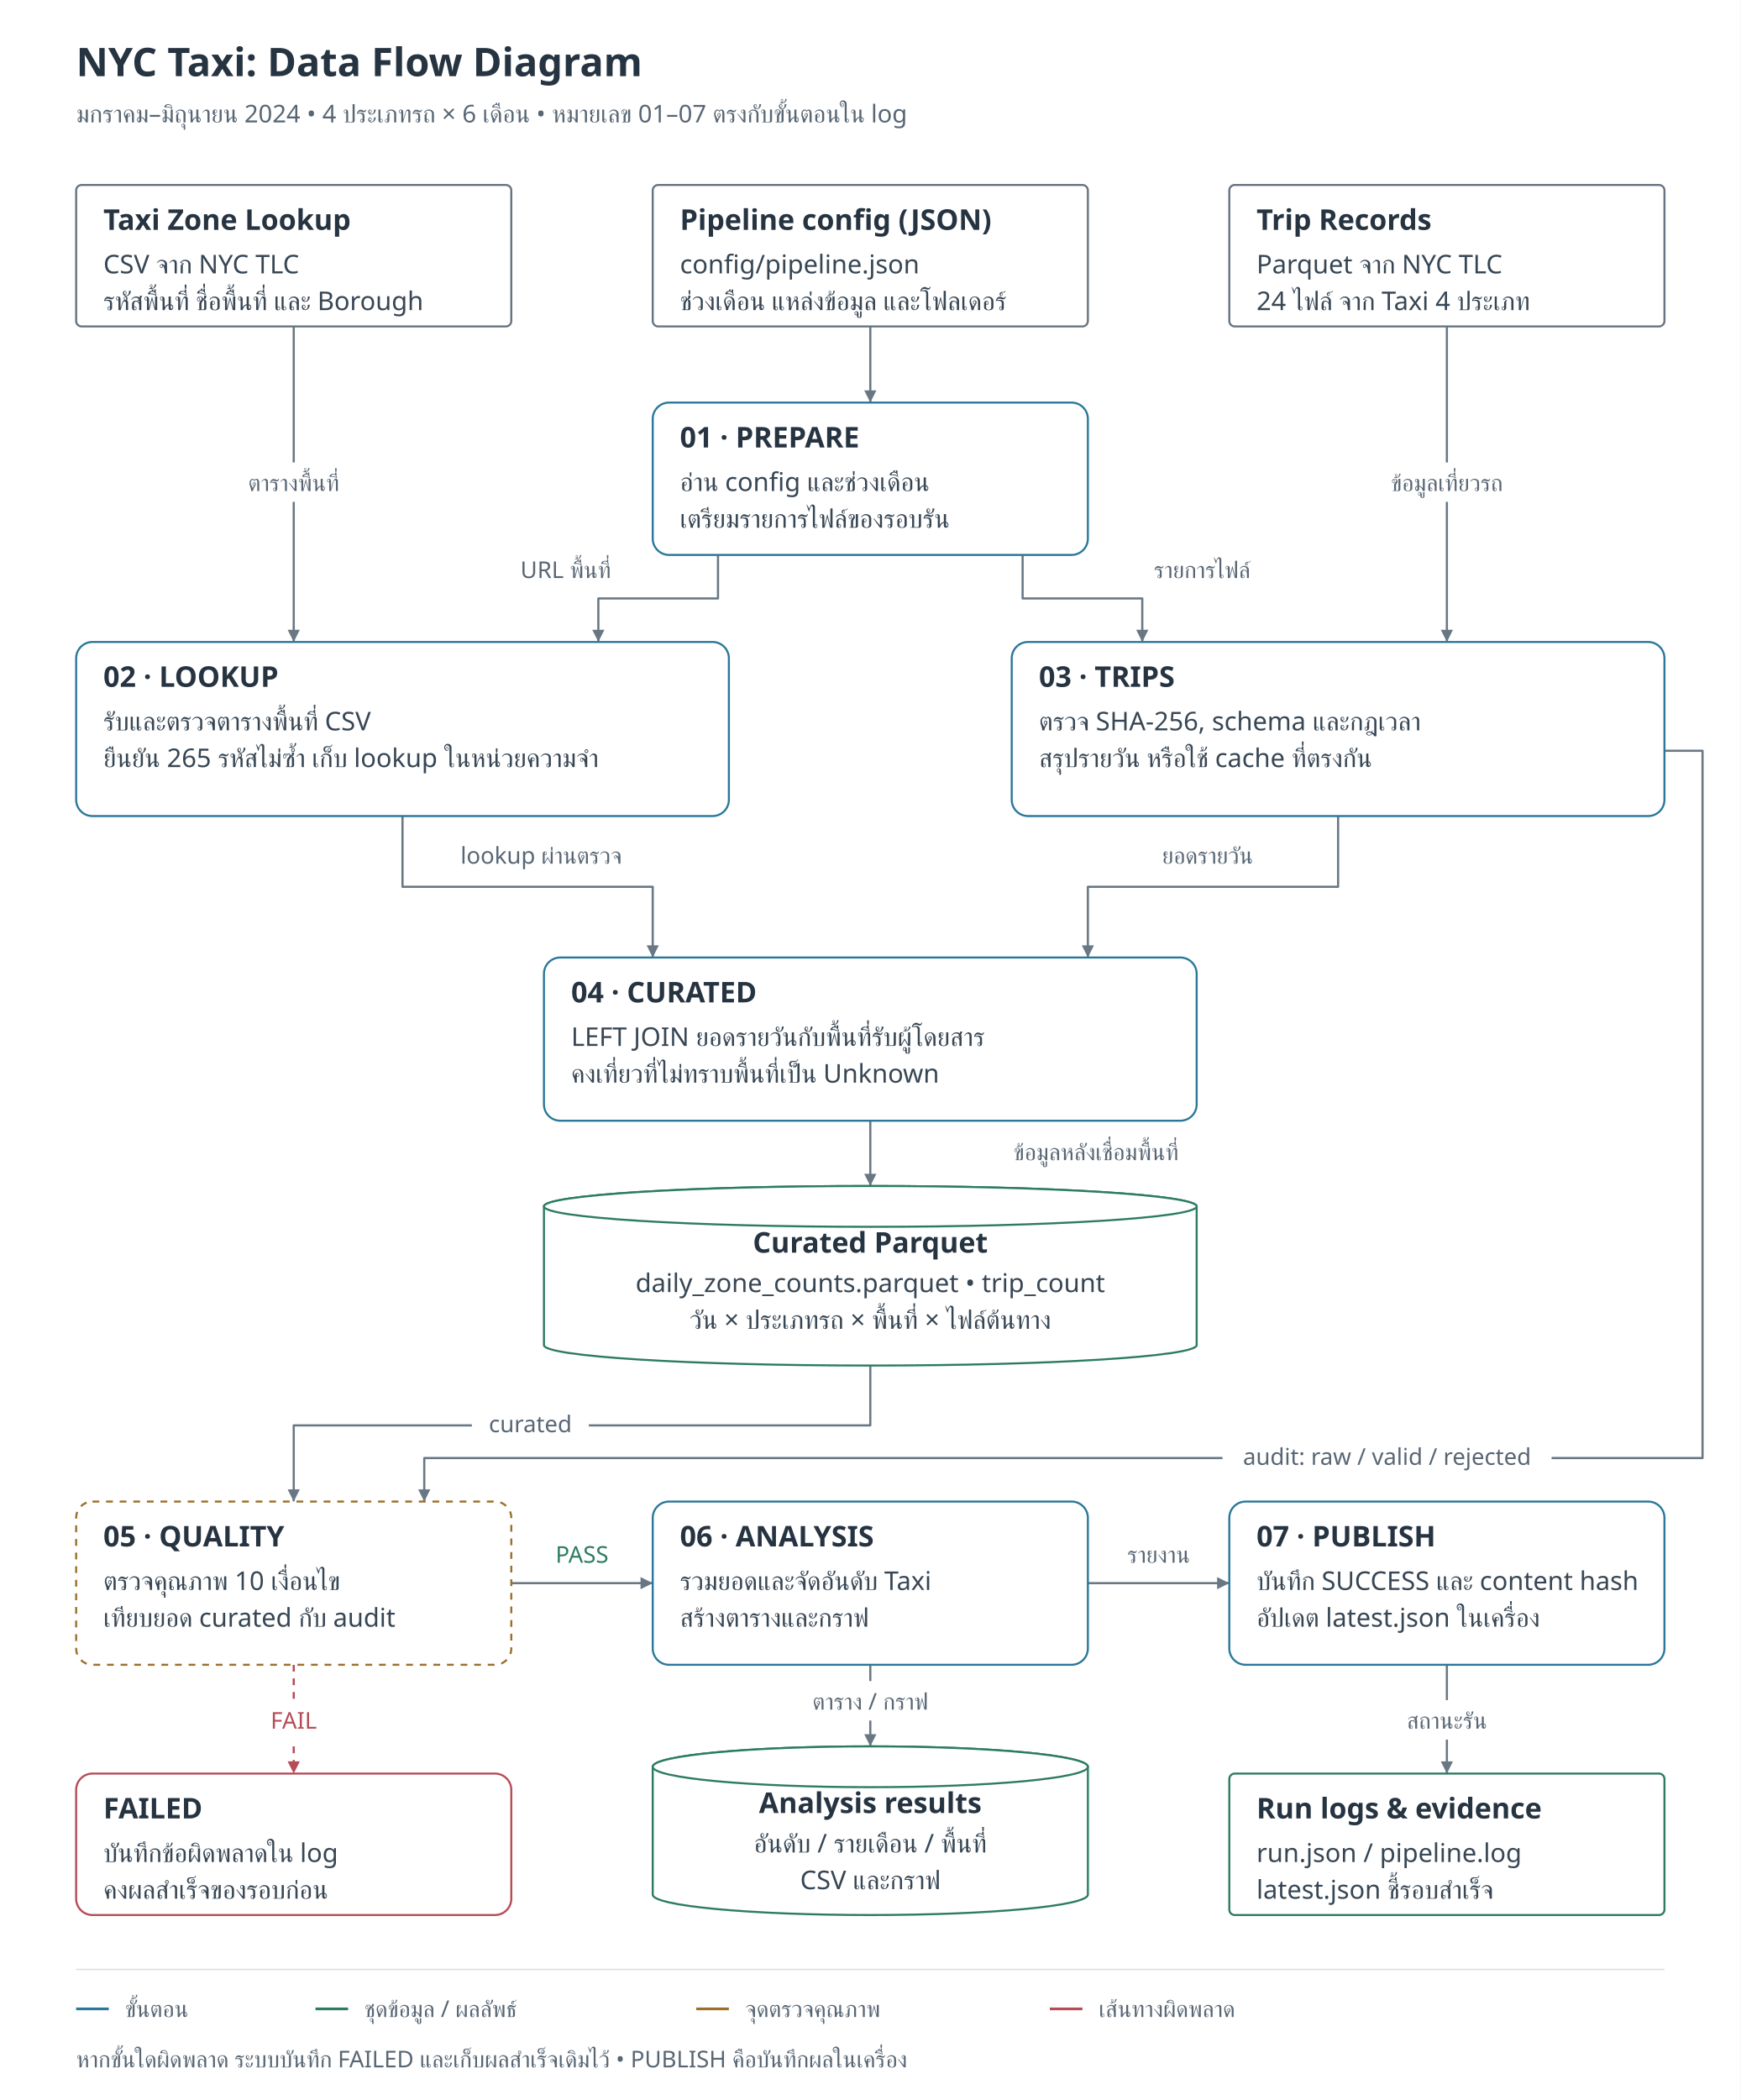
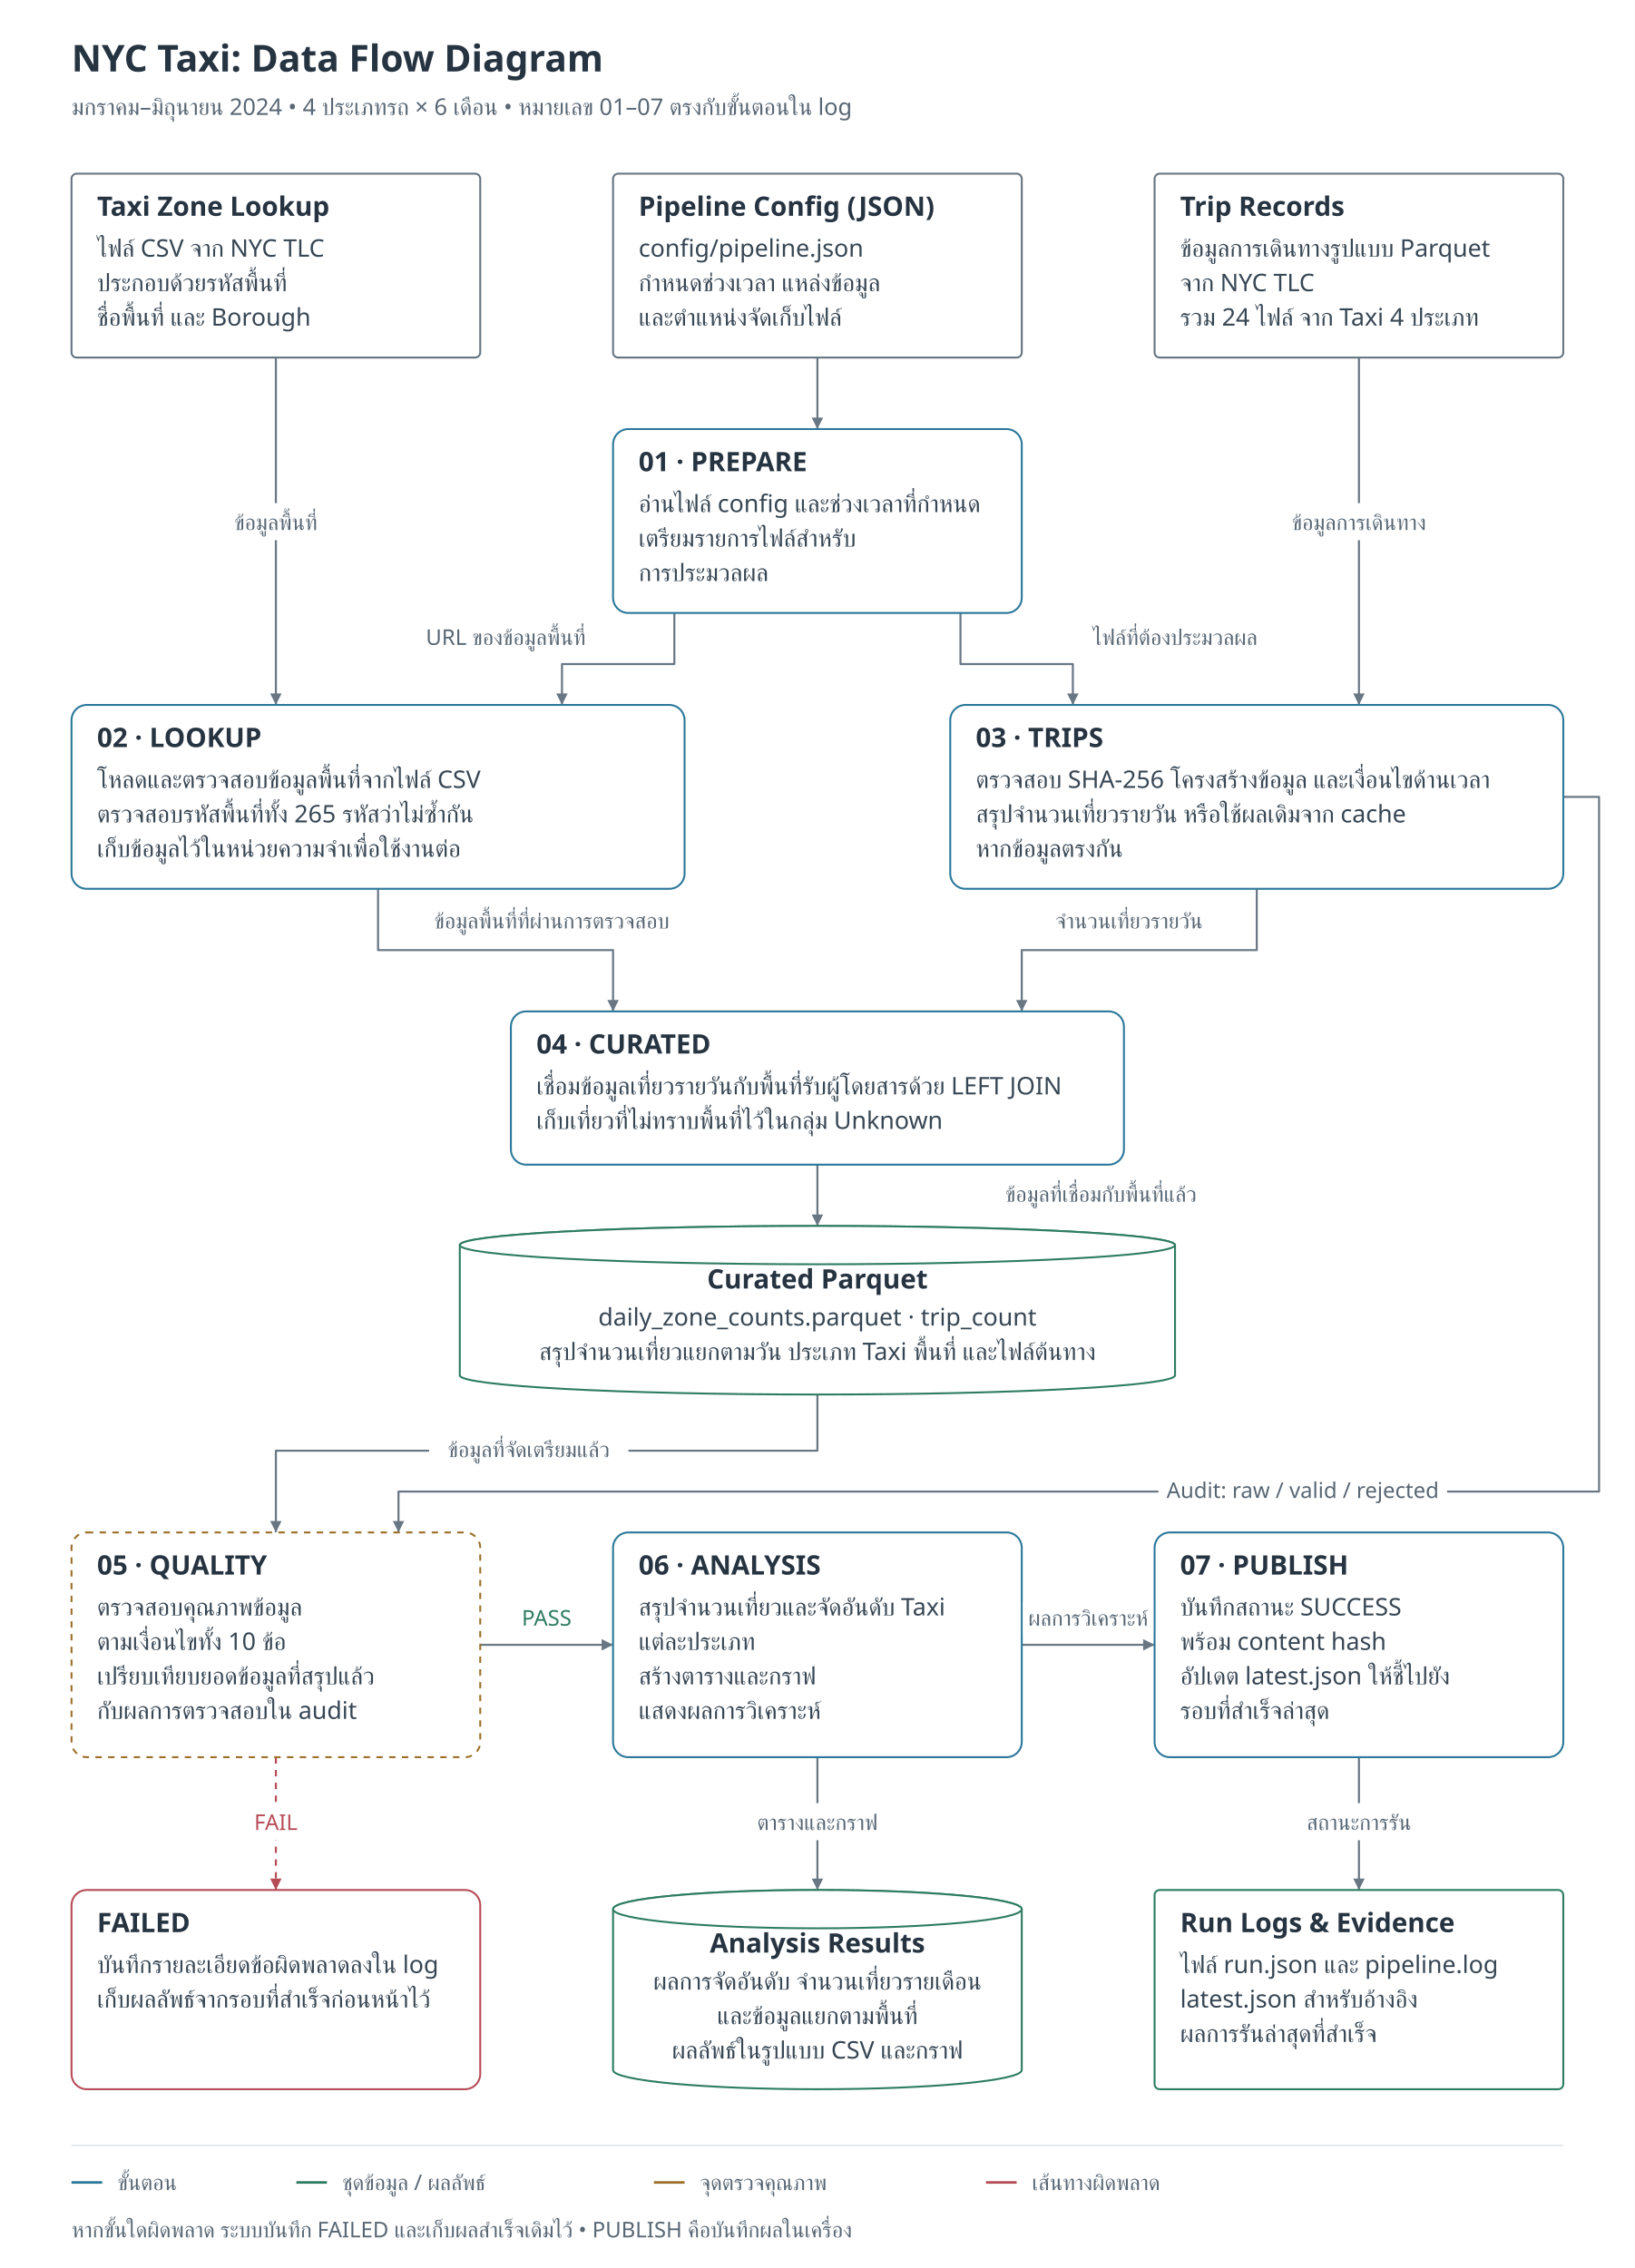
- <svg xmlns="http://www.w3.org/2000/svg" width="1280" height="1544" viewBox="0 0 1280 1544" role="img" aria-labelledby="title description">
+ <svg xmlns="http://www.w3.org/2000/svg" width="1280" height="1776" viewBox="0 0 1280 1776" role="img" aria-labelledby="title description">
  <style>text{font-family:"Leelawadee UI","Segoe UI",Tahoma,sans-serif;font-variant-numeric:tabular-nums} .edge{vector-effect:non-scaling-stroke}</style>
  <defs>
    <marker id="arrow" viewBox="0 0 10 10" refX="9" refY="5" markerWidth="7" markerHeight="7" orient="auto">
      <path d="M1 1 L9 5 L1 9 Z" fill="#697784" />
    </marker>
    <marker id="redArrow" viewBox="0 0 10 10" refX="9" refY="5" markerWidth="7" markerHeight="7" orient="auto">
      <path d="M1 1 L9 5 L1 9 Z" fill="#B64C57" />
    </marker>
  </defs>
-   <rect width="1280" height="1544" fill="#FFFFFF" />
+   <rect width="1280" height="1776" fill="#FFFFFF" />
  <text x="56" y="56" font-size="29" fill="#263341" font-weight="600" text-anchor="start">NYC Taxi: Data Flow Diagram</text>
  <text x="56" y="90" font-size="18" fill="#586674" font-weight="400" text-anchor="start">มกราคม–มิถุนายน 2024  •  4 ประเภทรถ × 6 เดือน  •  หมายเลข 01–07 ตรงกับขั้นตอนใน log</text>
-   <path class="edge" d="M640 240 V296" fill="none" stroke="#697784" stroke-width="1.6" stroke-linejoin="round" marker-end="url(#arrow)" />
-   <path class="edge" d="M216 240 V472" fill="none" stroke="#697784" stroke-width="1.6" stroke-linejoin="round" marker-end="url(#arrow)" />
-   <path class="edge" d="M1064 240 V472" fill="none" stroke="#697784" stroke-width="1.6" stroke-linejoin="round" marker-end="url(#arrow)" />
-   <path class="edge" d="M528 408 V440 H440 V472" fill="none" stroke="#697784" stroke-width="1.6" stroke-linejoin="round" marker-end="url(#arrow)" />
-   <path class="edge" d="M752 408 V440 H840 V472" fill="none" stroke="#697784" stroke-width="1.6" stroke-linejoin="round" marker-end="url(#arrow)" />
-   <path class="edge" d="M296 600 V652 H480 V704" fill="none" stroke="#697784" stroke-width="1.6" stroke-linejoin="round" marker-end="url(#arrow)" />
-   <path class="edge" d="M984 600 V652 H800 V704" fill="none" stroke="#697784" stroke-width="1.6" stroke-linejoin="round" marker-end="url(#arrow)" />
-   <path class="edge" d="M640 824 V872" fill="none" stroke="#697784" stroke-width="1.6" stroke-linejoin="round" marker-end="url(#arrow)" />
-   <path class="edge" d="M640 1004 V1048 H216 V1104" fill="none" stroke="#697784" stroke-width="1.6" stroke-linejoin="round" marker-end="url(#arrow)" />
-   <path class="edge" d="M1224 552 H1252 V1072 H312 V1104" fill="none" stroke="#697784" stroke-width="1.6" stroke-linejoin="round" marker-end="url(#arrow)" />
-   <path class="edge" d="M376 1164 H480" fill="none" stroke="#697784" stroke-width="1.6" stroke-linejoin="round" marker-end="url(#arrow)" />
-   <path class="edge" d="M800 1164 H904" fill="none" stroke="#697784" stroke-width="1.6" stroke-linejoin="round" marker-end="url(#arrow)" />
-   <path class="edge" d="M216 1224 V1304" fill="none" stroke="#B64C57" stroke-width="1.6" stroke-linejoin="round" marker-end="url(#redArrow)" stroke-dasharray="5 5" />
-   <path class="edge" d="M640 1224 V1284" fill="none" stroke="#697784" stroke-width="1.6" stroke-linejoin="round" marker-end="url(#arrow)" />
-   <path class="edge" d="M1064 1224 V1304" fill="none" stroke="#697784" stroke-width="1.6" stroke-linejoin="round" marker-end="url(#arrow)" />
-   <g id="zoneSource" data-node="true" data-bounds="56,136,320,104">
-     <rect x="56" y="136" width="320" height="104" rx="4" fill="#FFFFFF" stroke="#667481" stroke-width="1.5" />
+   <path class="edge" d="M640 280 V336" fill="none" stroke="#697784" stroke-width="1.6" stroke-linejoin="round" marker-end="url(#arrow)" />
+   <path class="edge" d="M216 280 V552" fill="none" stroke="#697784" stroke-width="1.6" stroke-linejoin="round" marker-end="url(#arrow)" />
+   <path class="edge" d="M1064 280 V552" fill="none" stroke="#697784" stroke-width="1.6" stroke-linejoin="round" marker-end="url(#arrow)" />
+   <path class="edge" d="M528 480 V520 H440 V552" fill="none" stroke="#697784" stroke-width="1.6" stroke-linejoin="round" marker-end="url(#arrow)" />
+   <path class="edge" d="M752 480 V520 H840 V552" fill="none" stroke="#697784" stroke-width="1.6" stroke-linejoin="round" marker-end="url(#arrow)" />
+   <path class="edge" d="M296 696 V744 H480 V792" fill="none" stroke="#697784" stroke-width="1.6" stroke-linejoin="round" marker-end="url(#arrow)" />
+   <path class="edge" d="M984 696 V744 H800 V792" fill="none" stroke="#697784" stroke-width="1.6" stroke-linejoin="round" marker-end="url(#arrow)" />
+   <path class="edge" d="M640 912 V960" fill="none" stroke="#697784" stroke-width="1.6" stroke-linejoin="round" marker-end="url(#arrow)" />
+   <path class="edge" d="M640 1092 V1136 H216 V1200" fill="none" stroke="#697784" stroke-width="1.6" stroke-linejoin="round" marker-end="url(#arrow)" />
+   <path class="edge" d="M1224 624 H1252 V1168 H312 V1200" fill="none" stroke="#697784" stroke-width="1.6" stroke-linejoin="round" marker-end="url(#arrow)" />
+   <path class="edge" d="M376 1288 H480" fill="none" stroke="#697784" stroke-width="1.6" stroke-linejoin="round" marker-end="url(#arrow)" />
+   <path class="edge" d="M800 1288 H904" fill="none" stroke="#697784" stroke-width="1.6" stroke-linejoin="round" marker-end="url(#arrow)" />
+   <path class="edge" d="M216 1376 V1480" fill="none" stroke="#B64C57" stroke-width="1.6" stroke-linejoin="round" marker-end="url(#redArrow)" stroke-dasharray="5 5" />
+   <path class="edge" d="M640 1376 V1480" fill="none" stroke="#697784" stroke-width="1.6" stroke-linejoin="round" marker-end="url(#arrow)" />
+   <path class="edge" d="M1064 1376 V1480" fill="none" stroke="#697784" stroke-width="1.6" stroke-linejoin="round" marker-end="url(#arrow)" />
+   <g id="zoneSource" data-node="true" data-bounds="56,136,320,144">
+     <rect x="56" y="136" width="320" height="144" rx="4" fill="#FFFFFF" stroke="#667481" stroke-width="1.5" />
    <text x="76" y="169" font-size="21" fill="#263341" font-weight="600" text-anchor="start">Taxi Zone Lookup</text>
-     <text x="76" y="201" font-size="19" fill="#374654" font-weight="400" text-anchor="start">CSV จาก NYC TLC</text>
-     <text x="76" y="228" font-size="19" fill="#374654" font-weight="400" text-anchor="start">รหัสพื้นที่ ชื่อพื้นที่ และ Borough</text>
+     <text x="76" y="201" font-size="19" fill="#374654" font-weight="400" text-anchor="start">ไฟล์ CSV จาก NYC TLC</text>
+     <text x="76" y="228" font-size="19" fill="#374654" font-weight="400" text-anchor="start">ประกอบด้วยรหัสพื้นที่</text>
+     <text x="76" y="255" font-size="19" fill="#374654" font-weight="400" text-anchor="start">ชื่อพื้นที่ และ Borough</text>
  </g>
-   <g id="configSource" data-node="true" data-bounds="480,136,320,104">
-     <rect x="480" y="136" width="320" height="104" rx="4" fill="#FFFFFF" stroke="#667481" stroke-width="1.5" />
-     <text x="500" y="169" font-size="21" fill="#263341" font-weight="600" text-anchor="start">Pipeline config (JSON)</text>
+   <g id="configSource" data-node="true" data-bounds="480,136,320,144">
+     <rect x="480" y="136" width="320" height="144" rx="4" fill="#FFFFFF" stroke="#667481" stroke-width="1.5" />
+     <text x="500" y="169" font-size="21" fill="#263341" font-weight="600" text-anchor="start">Pipeline Config (JSON)</text>
    <text x="500" y="201" font-size="19" fill="#374654" font-weight="400" text-anchor="start">config/pipeline.json</text>
-     <text x="500" y="228" font-size="19" fill="#374654" font-weight="400" text-anchor="start">ช่วงเดือน แหล่งข้อมูล และโฟลเดอร์</text>
+     <text x="500" y="228" font-size="19" fill="#374654" font-weight="400" text-anchor="start">กำหนดช่วงเวลา แหล่งข้อมูล</text>
+     <text x="500" y="255" font-size="19" fill="#374654" font-weight="400" text-anchor="start">และตำแหน่งจัดเก็บไฟล์</text>
  </g>
-   <g id="tripSource" data-node="true" data-bounds="904,136,320,104">
-     <rect x="904" y="136" width="320" height="104" rx="4" fill="#FFFFFF" stroke="#667481" stroke-width="1.5" />
+   <g id="tripSource" data-node="true" data-bounds="904,136,320,144">
+     <rect x="904" y="136" width="320" height="144" rx="4" fill="#FFFFFF" stroke="#667481" stroke-width="1.5" />
    <text x="924" y="169" font-size="21" fill="#263341" font-weight="600" text-anchor="start">Trip Records</text>
-     <text x="924" y="201" font-size="19" fill="#374654" font-weight="400" text-anchor="start">Parquet จาก NYC TLC</text>
-     <text x="924" y="228" font-size="19" fill="#374654" font-weight="400" text-anchor="start">24 ไฟล์ จาก Taxi 4 ประเภท</text>
+     <text x="924" y="201" font-size="19" fill="#374654" font-weight="400" text-anchor="start">ข้อมูลการเดินทางรูปแบบ Parquet</text>
+     <text x="924" y="228" font-size="19" fill="#374654" font-weight="400" text-anchor="start">จาก NYC TLC</text>
+     <text x="924" y="255" font-size="19" fill="#374654" font-weight="400" text-anchor="start">รวม 24 ไฟล์ จาก Taxi 4 ประเภท</text>
  </g>
-   <g id="prepare" data-node="true" data-bounds="480,296,320,112">
-     <rect x="480" y="296" width="320" height="112" rx="12" fill="#FFFFFF" stroke="#2B789A" stroke-width="1.5" />
-     <text x="500" y="329" font-size="21" fill="#263341" font-weight="600" text-anchor="start">01 · PREPARE</text>
-     <text x="500" y="361" font-size="19" fill="#374654" font-weight="400" text-anchor="start">อ่าน config และช่วงเดือน</text>
-     <text x="500" y="388" font-size="19" fill="#374654" font-weight="400" text-anchor="start">เตรียมรายการไฟล์ของรอบรัน</text>
+   <g id="prepare" data-node="true" data-bounds="480,336,320,144">
+     <rect x="480" y="336" width="320" height="144" rx="12" fill="#FFFFFF" stroke="#2B789A" stroke-width="1.5" />
+     <text x="500" y="369" font-size="21" fill="#263341" font-weight="600" text-anchor="start">01 · PREPARE</text>
+     <text x="500" y="401" font-size="19" fill="#374654" font-weight="400" text-anchor="start">อ่านไฟล์ config และช่วงเวลาที่กำหนด</text>
+     <text x="500" y="428" font-size="19" fill="#374654" font-weight="400" text-anchor="start">เตรียมรายการไฟล์สำหรับ</text>
+     <text x="500" y="455" font-size="19" fill="#374654" font-weight="400" text-anchor="start">การประมวลผล</text>
  </g>
-   <g id="lookup" data-node="true" data-bounds="56,472,480,128">
-     <rect x="56" y="472" width="480" height="128" rx="12" fill="#FFFFFF" stroke="#2B789A" stroke-width="1.5" />
-     <text x="76" y="505" font-size="21" fill="#263341" font-weight="600" text-anchor="start">02 · LOOKUP</text>
-     <text x="76" y="537" font-size="19" fill="#374654" font-weight="400" text-anchor="start">รับและตรวจตารางพื้นที่ CSV</text>
-     <text x="76" y="564" font-size="19" fill="#374654" font-weight="400" text-anchor="start">ยืนยัน 265 รหัสไม่ซ้ำ เก็บ lookup ในหน่วยความจำ</text>
+   <g id="lookup" data-node="true" data-bounds="56,552,480,144">
+     <rect x="56" y="552" width="480" height="144" rx="12" fill="#FFFFFF" stroke="#2B789A" stroke-width="1.5" />
+     <text x="76" y="585" font-size="21" fill="#263341" font-weight="600" text-anchor="start">02 · LOOKUP</text>
+     <text x="76" y="617" font-size="19" fill="#374654" font-weight="400" text-anchor="start">โหลดและตรวจสอบข้อมูลพื้นที่จากไฟล์ CSV</text>
+     <text x="76" y="644" font-size="19" fill="#374654" font-weight="400" text-anchor="start">ตรวจสอบรหัสพื้นที่ทั้ง 265 รหัสว่าไม่ซ้ำกัน</text>
+     <text x="76" y="671" font-size="19" fill="#374654" font-weight="400" text-anchor="start">เก็บข้อมูลไว้ในหน่วยความจำเพื่อใช้งานต่อ</text>
  </g>
-   <g id="trips" data-node="true" data-bounds="744,472,480,128">
-     <rect x="744" y="472" width="480" height="128" rx="12" fill="#FFFFFF" stroke="#2B789A" stroke-width="1.5" />
-     <text x="764" y="505" font-size="21" fill="#263341" font-weight="600" text-anchor="start">03 · TRIPS</text>
-     <text x="764" y="537" font-size="19" fill="#374654" font-weight="400" text-anchor="start">ตรวจ SHA-256, schema และกฎเวลา</text>
-     <text x="764" y="564" font-size="19" fill="#374654" font-weight="400" text-anchor="start">สรุปรายวัน หรือใช้ cache ที่ตรงกัน</text>
+   <g id="trips" data-node="true" data-bounds="744,552,480,144">
+     <rect x="744" y="552" width="480" height="144" rx="12" fill="#FFFFFF" stroke="#2B789A" stroke-width="1.5" />
+     <text x="764" y="585" font-size="21" fill="#263341" font-weight="600" text-anchor="start">03 · TRIPS</text>
+     <text x="764" y="617" font-size="19" fill="#374654" font-weight="400" text-anchor="start">ตรวจสอบ SHA-256 โครงสร้างข้อมูล และเงื่อนไขด้านเวลา</text>
+     <text x="764" y="644" font-size="19" fill="#374654" font-weight="400" text-anchor="start">สรุปจำนวนเที่ยวรายวัน หรือใช้ผลเดิมจาก cache</text>
+     <text x="764" y="671" font-size="19" fill="#374654" font-weight="400" text-anchor="start">หากข้อมูลตรงกัน</text>
  </g>
-   <g id="curate" data-node="true" data-bounds="400,704,480,120">
-     <rect x="400" y="704" width="480" height="120" rx="12" fill="#FFFFFF" stroke="#2B789A" stroke-width="1.5" />
-     <text x="420" y="737" font-size="21" fill="#263341" font-weight="600" text-anchor="start">04 · CURATED</text>
-     <text x="420" y="769" font-size="19" fill="#374654" font-weight="400" text-anchor="start">LEFT JOIN ยอดรายวันกับพื้นที่รับผู้โดยสาร</text>
-     <text x="420" y="796" font-size="19" fill="#374654" font-weight="400" text-anchor="start">คงเที่ยวที่ไม่ทราบพื้นที่เป็น Unknown</text>
+   <g id="curate" data-node="true" data-bounds="400,792,480,120">
+     <rect x="400" y="792" width="480" height="120" rx="12" fill="#FFFFFF" stroke="#2B789A" stroke-width="1.5" />
+     <text x="420" y="825" font-size="21" fill="#263341" font-weight="600" text-anchor="start">04 · CURATED</text>
+     <text x="420" y="857" font-size="19" fill="#374654" font-weight="400" text-anchor="start">เชื่อมข้อมูลเที่ยวรายวันกับพื้นที่รับผู้โดยสารด้วย LEFT JOIN</text>
+     <text x="420" y="884" font-size="19" fill="#374654" font-weight="400" text-anchor="start">เก็บเที่ยวที่ไม่ทราบพื้นที่ไว้ในกลุ่ม Unknown</text>
  </g>
-   <g id="curatedStore" data-node="true" data-bounds="400,872,480,132">
-     <path d="M400 887 A240.0 15 0 0 1 880 887 V989 A240.0 15 0 0 1 400 989 Z" fill="#FFFFFF" stroke="#2D7C62" stroke-width="1.5" />
-     <ellipse cx="640.0" cy="887" rx="240.0" ry="15" fill="#FFFFFF" stroke="#2D7C62" stroke-width="1.5" />
-     <text x="640.0" y="921" font-size="21" fill="#263341" font-weight="600" text-anchor="middle">Curated Parquet</text>
-     <text x="640.0" y="950" font-size="19" fill="#374654" font-weight="400" text-anchor="middle">daily_zone_counts.parquet  •  trip_count</text>
-     <text x="640.0" y="977" font-size="19" fill="#374654" font-weight="400" text-anchor="middle">วัน × ประเภทรถ × พื้นที่ × ไฟล์ต้นทาง</text>
+   <g id="curatedStore" data-node="true" data-bounds="360,960,560,132">
+     <path d="M360 975 A280.0 15 0 0 1 920 975 V1077 A280.0 15 0 0 1 360 1077 Z" fill="#FFFFFF" stroke="#2D7C62" stroke-width="1.5" />
+     <ellipse cx="640.0" cy="975" rx="280.0" ry="15" fill="#FFFFFF" stroke="#2D7C62" stroke-width="1.5" />
+     <text x="640.0" y="1009" font-size="21" fill="#263341" font-weight="600" text-anchor="middle">Curated Parquet</text>
+     <text x="640.0" y="1038" font-size="19" fill="#374654" font-weight="400" text-anchor="middle">daily_zone_counts.parquet · trip_count</text>
+     <text x="640.0" y="1065" font-size="19" fill="#374654" font-weight="400" text-anchor="middle">สรุปจำนวนเที่ยวแยกตามวัน ประเภท Taxi พื้นที่ และไฟล์ต้นทาง</text>
  </g>
-   <g id="quality" data-node="true" data-bounds="56,1104,320,120">
-     <rect x="56" y="1104" width="320" height="120" rx="12" fill="#FFFFFF" stroke="#9C702B" stroke-width="1.5" stroke-dasharray="5 5" />
-     <text x="76" y="1137" font-size="21" fill="#263341" font-weight="600" text-anchor="start">05 · QUALITY</text>
-     <text x="76" y="1169" font-size="19" fill="#374654" font-weight="400" text-anchor="start">ตรวจคุณภาพ 10 เงื่อนไข</text>
-     <text x="76" y="1196" font-size="19" fill="#374654" font-weight="400" text-anchor="start">เทียบยอด curated กับ audit</text>
+   <g id="quality" data-node="true" data-bounds="56,1200,320,176">
+     <rect x="56" y="1200" width="320" height="176" rx="12" fill="#FFFFFF" stroke="#9C702B" stroke-width="1.5" stroke-dasharray="5 5" />
+     <text x="76" y="1233" font-size="21" fill="#263341" font-weight="600" text-anchor="start">05 · QUALITY</text>
+     <text x="76" y="1265" font-size="19" fill="#374654" font-weight="400" text-anchor="start">ตรวจสอบคุณภาพข้อมูล</text>
+     <text x="76" y="1292" font-size="19" fill="#374654" font-weight="400" text-anchor="start">ตามเงื่อนไขทั้ง 10 ข้อ</text>
+     <text x="76" y="1319" font-size="19" fill="#374654" font-weight="400" text-anchor="start">เปรียบเทียบยอดข้อมูลที่สรุปแล้ว</text>
+     <text x="76" y="1346" font-size="19" fill="#374654" font-weight="400" text-anchor="start">กับผลการตรวจสอบใน audit</text>
  </g>
-   <g id="analysis" data-node="true" data-bounds="480,1104,320,120">
-     <rect x="480" y="1104" width="320" height="120" rx="12" fill="#FFFFFF" stroke="#2B789A" stroke-width="1.5" />
-     <text x="500" y="1137" font-size="21" fill="#263341" font-weight="600" text-anchor="start">06 · ANALYSIS</text>
-     <text x="500" y="1169" font-size="19" fill="#374654" font-weight="400" text-anchor="start">รวมยอดและจัดอันดับ Taxi</text>
-     <text x="500" y="1196" font-size="19" fill="#374654" font-weight="400" text-anchor="start">สร้างตารางและกราฟ</text>
+   <g id="analysis" data-node="true" data-bounds="480,1200,320,176">
+     <rect x="480" y="1200" width="320" height="176" rx="12" fill="#FFFFFF" stroke="#2B789A" stroke-width="1.5" />
+     <text x="500" y="1233" font-size="21" fill="#263341" font-weight="600" text-anchor="start">06 · ANALYSIS</text>
+     <text x="500" y="1265" font-size="19" fill="#374654" font-weight="400" text-anchor="start">สรุปจำนวนเที่ยวและจัดอันดับ Taxi</text>
+     <text x="500" y="1292" font-size="19" fill="#374654" font-weight="400" text-anchor="start">แต่ละประเภท</text>
+     <text x="500" y="1319" font-size="19" fill="#374654" font-weight="400" text-anchor="start">สร้างตารางและกราฟ</text>
+     <text x="500" y="1346" font-size="19" fill="#374654" font-weight="400" text-anchor="start">แสดงผลการวิเคราะห์</text>
  </g>
-   <g id="publish" data-node="true" data-bounds="904,1104,320,120">
-     <rect x="904" y="1104" width="320" height="120" rx="12" fill="#FFFFFF" stroke="#2B789A" stroke-width="1.5" />
-     <text x="924" y="1137" font-size="21" fill="#263341" font-weight="600" text-anchor="start">07 · PUBLISH</text>
-     <text x="924" y="1169" font-size="19" fill="#374654" font-weight="400" text-anchor="start">บันทึก SUCCESS และ content hash</text>
-     <text x="924" y="1196" font-size="19" fill="#374654" font-weight="400" text-anchor="start">อัปเดต latest.json ในเครื่อง</text>
+   <g id="publish" data-node="true" data-bounds="904,1200,320,176">
+     <rect x="904" y="1200" width="320" height="176" rx="12" fill="#FFFFFF" stroke="#2B789A" stroke-width="1.5" />
+     <text x="924" y="1233" font-size="21" fill="#263341" font-weight="600" text-anchor="start">07 · PUBLISH</text>
+     <text x="924" y="1265" font-size="19" fill="#374654" font-weight="400" text-anchor="start">บันทึกสถานะ SUCCESS</text>
+     <text x="924" y="1292" font-size="19" fill="#374654" font-weight="400" text-anchor="start">พร้อม content hash</text>
+     <text x="924" y="1319" font-size="19" fill="#374654" font-weight="400" text-anchor="start">อัปเดต latest.json ให้ชี้ไปยัง</text>
+     <text x="924" y="1346" font-size="19" fill="#374654" font-weight="400" text-anchor="start">รอบที่สำเร็จล่าสุด</text>
  </g>
-   <g id="failed" data-node="true" data-bounds="56,1304,320,104">
-     <rect x="56" y="1304" width="320" height="104" rx="12" fill="#FFFFFF" stroke="#B64C57" stroke-width="1.5" />
-     <text x="76" y="1337" font-size="21" fill="#263341" font-weight="600" text-anchor="start">FAILED</text>
-     <text x="76" y="1369" font-size="19" fill="#374654" font-weight="400" text-anchor="start">บันทึกข้อผิดพลาดใน log</text>
-     <text x="76" y="1396" font-size="19" fill="#374654" font-weight="400" text-anchor="start">คงผลสำเร็จของรอบก่อน</text>
+   <g id="failed" data-node="true" data-bounds="56,1480,320,156">
+     <rect x="56" y="1480" width="320" height="156" rx="12" fill="#FFFFFF" stroke="#B64C57" stroke-width="1.5" />
+     <text x="76" y="1513" font-size="21" fill="#263341" font-weight="600" text-anchor="start">FAILED</text>
+     <text x="76" y="1545" font-size="19" fill="#374654" font-weight="400" text-anchor="start">บันทึกรายละเอียดข้อผิดพลาดลงใน log</text>
+     <text x="76" y="1572" font-size="19" fill="#374654" font-weight="400" text-anchor="start">เก็บผลลัพธ์จากรอบที่สำเร็จก่อนหน้าไว้</text>
  </g>
-   <g id="analysisStore" data-node="true" data-bounds="480,1284,320,124">
-     <path d="M480 1299 A160.0 15 0 0 1 800 1299 V1393 A160.0 15 0 0 1 480 1393 Z" fill="#FFFFFF" stroke="#2D7C62" stroke-width="1.5" />
-     <ellipse cx="640.0" cy="1299" rx="160.0" ry="15" fill="#FFFFFF" stroke="#2D7C62" stroke-width="1.5" />
-     <text x="640.0" y="1333" font-size="21" fill="#263341" font-weight="600" text-anchor="middle">Analysis results</text>
-     <text x="640.0" y="1362" font-size="19" fill="#374654" font-weight="400" text-anchor="middle">อันดับ / รายเดือน / พื้นที่</text>
-     <text x="640.0" y="1389" font-size="19" fill="#374654" font-weight="400" text-anchor="middle">CSV และกราฟ</text>
+   <g id="analysisStore" data-node="true" data-bounds="480,1480,320,156">
+     <path d="M480 1495 A160.0 15 0 0 1 800 1495 V1621 A160.0 15 0 0 1 480 1621 Z" fill="#FFFFFF" stroke="#2D7C62" stroke-width="1.5" />
+     <ellipse cx="640.0" cy="1495" rx="160.0" ry="15" fill="#FFFFFF" stroke="#2D7C62" stroke-width="1.5" />
+     <text x="640.0" y="1529" font-size="21" fill="#263341" font-weight="600" text-anchor="middle">Analysis Results</text>
+     <text x="640.0" y="1558" font-size="19" fill="#374654" font-weight="400" text-anchor="middle">ผลการจัดอันดับ จำนวนเที่ยวรายเดือน</text>
+     <text x="640.0" y="1585" font-size="19" fill="#374654" font-weight="400" text-anchor="middle">และข้อมูลแยกตามพื้นที่</text>
+     <text x="640.0" y="1612" font-size="19" fill="#374654" font-weight="400" text-anchor="middle">ผลลัพธ์ในรูปแบบ CSV และกราฟ</text>
  </g>
-   <g id="runEvidence" data-node="true" data-bounds="904,1304,320,104">
-     <rect x="904" y="1304" width="320" height="104" rx="4" fill="#FFFFFF" stroke="#2D7C62" stroke-width="1.5" />
-     <text x="924" y="1337" font-size="21" fill="#263341" font-weight="600" text-anchor="start">Run logs &amp; evidence</text>
-     <text x="924" y="1369" font-size="19" fill="#374654" font-weight="400" text-anchor="start">run.json / pipeline.log</text>
-     <text x="924" y="1396" font-size="19" fill="#374654" font-weight="400" text-anchor="start">latest.json ชี้รอบสำเร็จ</text>
+   <g id="runEvidence" data-node="true" data-bounds="904,1480,320,156">
+     <rect x="904" y="1480" width="320" height="156" rx="4" fill="#FFFFFF" stroke="#2D7C62" stroke-width="1.5" />
+     <text x="924" y="1513" font-size="21" fill="#263341" font-weight="600" text-anchor="start">Run Logs &amp; Evidence</text>
+     <text x="924" y="1545" font-size="19" fill="#374654" font-weight="400" text-anchor="start">ไฟล์ run.json และ pipeline.log</text>
+     <text x="924" y="1572" font-size="19" fill="#374654" font-weight="400" text-anchor="start">latest.json สำหรับอ้างอิง</text>
+     <text x="924" y="1599" font-size="19" fill="#374654" font-weight="400" text-anchor="start">ผลการรันล่าสุดที่สำเร็จ</text>
  </g>
  <g class="edge-label">
-     <rect x="160.0" y="340" width="112" height="29" rx="3" fill="#FFFFFF" />
-     <text x="216" y="361" font-size="17" fill="#586674" font-weight="400" text-anchor="middle">ตารางพื้นที่</text>
+     <rect x="169.0" y="394" width="94" height="29" rx="3" fill="#FFFFFF" />
+     <text x="216" y="415" font-size="17" fill="#586674" font-weight="400" text-anchor="middle">ข้อมูลพื้นที่</text>
  </g>
  <g class="edge-label">
-     <rect x="997.0" y="340" width="134" height="29" rx="3" fill="#FFFFFF" />
-     <text x="1064" y="361" font-size="17" fill="#586674" font-weight="400" text-anchor="middle">ข้อมูลเที่ยวรถ</text>
+     <rect x="996.0" y="394" width="136" height="29" rx="3" fill="#FFFFFF" />
+     <text x="1064" y="415" font-size="17" fill="#586674" font-weight="400" text-anchor="middle">ข้อมูลการเดินทาง</text>
  </g>
  <g class="edge-label">
-     <rect x="357.0" y="404" width="118" height="29" rx="3" fill="#FFFFFF" />
-     <text x="416" y="425" font-size="17" fill="#586674" font-weight="400" text-anchor="middle">URL พื้นที่</text>
+     <rect x="319.0" y="484" width="154" height="29" rx="3" fill="#FFFFFF" />
+     <text x="396" y="505" font-size="17" fill="#586674" font-weight="400" text-anchor="middle">URL ของข้อมูลพื้นที่</text>
  </g>
  <g class="edge-label">
-     <rect x="824.0" y="404" width="120" height="29" rx="3" fill="#FFFFFF" />
-     <text x="884" y="425" font-size="17" fill="#586674" font-weight="400" text-anchor="middle">รายการไฟล์</text>
+     <rect x="842.0" y="484" width="156" height="29" rx="3" fill="#FFFFFF" />
+     <text x="920" y="505" font-size="17" fill="#586674" font-weight="400" text-anchor="middle">ไฟล์ที่ต้องประมวลผล</text>
  </g>
  <g class="edge-label">
-     <rect x="322.0" y="614" width="152" height="29" rx="3" fill="#FFFFFF" />
-     <text x="398" y="635" font-size="17" fill="#586674" font-weight="400" text-anchor="middle">lookup ผ่านตรวจ</text>
+     <rect x="323.0" y="706" width="218" height="29" rx="3" fill="#FFFFFF" />
+     <text x="432" y="727" font-size="17" fill="#586674" font-weight="400" text-anchor="middle">ข้อมูลพื้นที่ที่ผ่านการตรวจสอบ</text>
  </g>
  <g class="edge-label">
-     <rect x="827.0" y="614" width="122" height="29" rx="3" fill="#FFFFFF" />
-     <text x="888" y="635" font-size="17" fill="#586674" font-weight="400" text-anchor="middle">ยอดรายวัน</text>
+     <rect x="813.0" y="706" width="142" height="29" rx="3" fill="#FFFFFF" />
+     <text x="884" y="727" font-size="17" fill="#586674" font-weight="400" text-anchor="middle">จำนวนเที่ยวรายวัน</text>
  </g>
  <g class="edge-label">
-     <rect x="711.0" y="832" width="190" height="29" rx="3" fill="#FFFFFF" />
-     <text x="806" y="853" font-size="17" fill="#586674" font-weight="400" text-anchor="middle">ข้อมูลหลังเชื่อมพื้นที่</text>
+     <rect x="770.0" y="920" width="184" height="29" rx="3" fill="#FFFFFF" />
+     <text x="862" y="941" font-size="17" fill="#586674" font-weight="400" text-anchor="middle">ข้อมูลที่เชื่อมกับพื้นที่แล้ว</text>
  </g>
  <g class="edge-label">
-     <rect x="347.0" y="1032" width="86" height="29" rx="3" fill="#FFFFFF" />
-     <text x="390" y="1053" font-size="17" fill="#586674" font-weight="400" text-anchor="middle">curated</text>
+     <rect x="336.0" y="1120" width="156" height="29" rx="3" fill="#FFFFFF" />
+     <text x="414" y="1141" font-size="17" fill="#586674" font-weight="400" text-anchor="middle">ข้อมูลที่จัดเตรียมแล้ว</text>
  </g>
  <g class="edge-label">
-     <rect x="899.0" y="1056" width="242" height="29" rx="3" fill="#FFFFFF" />
-     <text x="1020" y="1077" font-size="17" fill="#586674" font-weight="400" text-anchor="middle">audit: raw / valid / rejected</text>
+     <rect x="907.0" y="1152" width="226" height="29" rx="3" fill="#FFFFFF" />
+     <text x="1020" y="1173" font-size="17" fill="#586674" font-weight="400" text-anchor="middle">Audit: raw / valid / rejected</text>
  </g>
  <g class="edge-label">
-     <rect x="396.0" y="1128" width="64" height="29" rx="3" fill="#FFFFFF" />
-     <text x="428" y="1149" font-size="17" fill="#2D7C62" font-weight="400" text-anchor="middle">PASS</text>
+     <rect x="396.0" y="1252" width="64" height="29" rx="3" fill="#FFFFFF" />
+     <text x="428" y="1273" font-size="17" fill="#2D7C62" font-weight="400" text-anchor="middle">PASS</text>
  </g>
  <g class="edge-label">
-     <rect x="809.0" y="1128" width="86" height="29" rx="3" fill="#FFFFFF" />
-     <text x="852" y="1149" font-size="17" fill="#586674" font-weight="400" text-anchor="middle">รายงาน</text>
+     <rect x="801.0" y="1252" width="102" height="29" rx="3" fill="#FFFFFF" />
+     <text x="852" y="1273" font-size="17" fill="#586674" font-weight="400" text-anchor="middle">ผลการวิเคราะห์</text>
  </g>
  <g class="edge-label">
-     <rect x="184.0" y="1250" width="64" height="29" rx="3" fill="#FFFFFF" />
-     <text x="216" y="1271" font-size="17" fill="#B64C57" font-weight="400" text-anchor="middle">FAIL</text>
+     <rect x="184.0" y="1412" width="64" height="29" rx="3" fill="#FFFFFF" />
+     <text x="216" y="1433" font-size="17" fill="#B64C57" font-weight="400" text-anchor="middle">FAIL</text>
  </g>
  <g class="edge-label">
-     <rect x="574.0" y="1236" width="132" height="29" rx="3" fill="#FFFFFF" />
-     <text x="640" y="1257" font-size="17" fill="#586674" font-weight="400" text-anchor="middle">ตาราง / กราฟ</text>
+     <rect x="579.0" y="1412" width="122" height="29" rx="3" fill="#FFFFFF" />
+     <text x="640" y="1433" font-size="17" fill="#586674" font-weight="400" text-anchor="middle">ตารางและกราฟ</text>
  </g>
  <g class="edge-label">
-     <rect x="1012.0" y="1250" width="104" height="29" rx="3" fill="#FFFFFF" />
-     <text x="1064" y="1271" font-size="17" fill="#586674" font-weight="400" text-anchor="middle">สถานะรัน</text>
+     <rect x="1009.0" y="1412" width="110" height="29" rx="3" fill="#FFFFFF" />
+     <text x="1064" y="1433" font-size="17" fill="#586674" font-weight="400" text-anchor="middle">สถานะการรัน</text>
  </g>
-   <path d="M56 1448 H1224" stroke="#D7DFE5" stroke-width="1" />
-   <path d="M56 1477 H80" stroke="#2B789A" stroke-width="2" />
-   <text x="92" y="1483" font-size="17" fill="#586674" font-weight="400" text-anchor="start">ขั้นตอน</text>
-   <path d="M232 1477 H256" stroke="#2D7C62" stroke-width="2" />
-   <text x="268" y="1483" font-size="17" fill="#586674" font-weight="400" text-anchor="start">ชุดข้อมูล / ผลลัพธ์</text>
-   <path d="M512 1477 H536" stroke="#9C702B" stroke-width="2" />
-   <text x="548" y="1483" font-size="17" fill="#586674" font-weight="400" text-anchor="start">จุดตรวจคุณภาพ</text>
-   <path d="M772 1477 H796" stroke="#B64C57" stroke-width="2" />
-   <text x="808" y="1483" font-size="17" fill="#586674" font-weight="400" text-anchor="start">เส้นทางผิดพลาด</text>
-   <text x="56" y="1520" font-size="17" fill="#586674" font-weight="400" text-anchor="start">หากขั้นใดผิดพลาด ระบบบันทึก FAILED และเก็บผลสำเร็จเดิมไว้  •  PUBLISH คือบันทึกผลในเครื่อง</text>
+   <path d="M56 1680 H1224" stroke="#D7DFE5" stroke-width="1" />
+   <path d="M56 1709 H80" stroke="#2B789A" stroke-width="2" />
+   <text x="92" y="1715" font-size="17" fill="#586674" font-weight="400" text-anchor="start">ขั้นตอน</text>
+   <path d="M232 1709 H256" stroke="#2D7C62" stroke-width="2" />
+   <text x="268" y="1715" font-size="17" fill="#586674" font-weight="400" text-anchor="start">ชุดข้อมูล / ผลลัพธ์</text>
+   <path d="M512 1709 H536" stroke="#9C702B" stroke-width="2" />
+   <text x="548" y="1715" font-size="17" fill="#586674" font-weight="400" text-anchor="start">จุดตรวจคุณภาพ</text>
+   <path d="M772 1709 H796" stroke="#B64C57" stroke-width="2" />
+   <text x="808" y="1715" font-size="17" fill="#586674" font-weight="400" text-anchor="start">เส้นทางผิดพลาด</text>
+   <text x="56" y="1752" font-size="17" fill="#586674" font-weight="400" text-anchor="start">หากขั้นใดผิดพลาด ระบบบันทึก FAILED และเก็บผลสำเร็จเดิมไว้  •  PUBLISH คือบันทึกผลในเครื่อง</text>
</svg>
